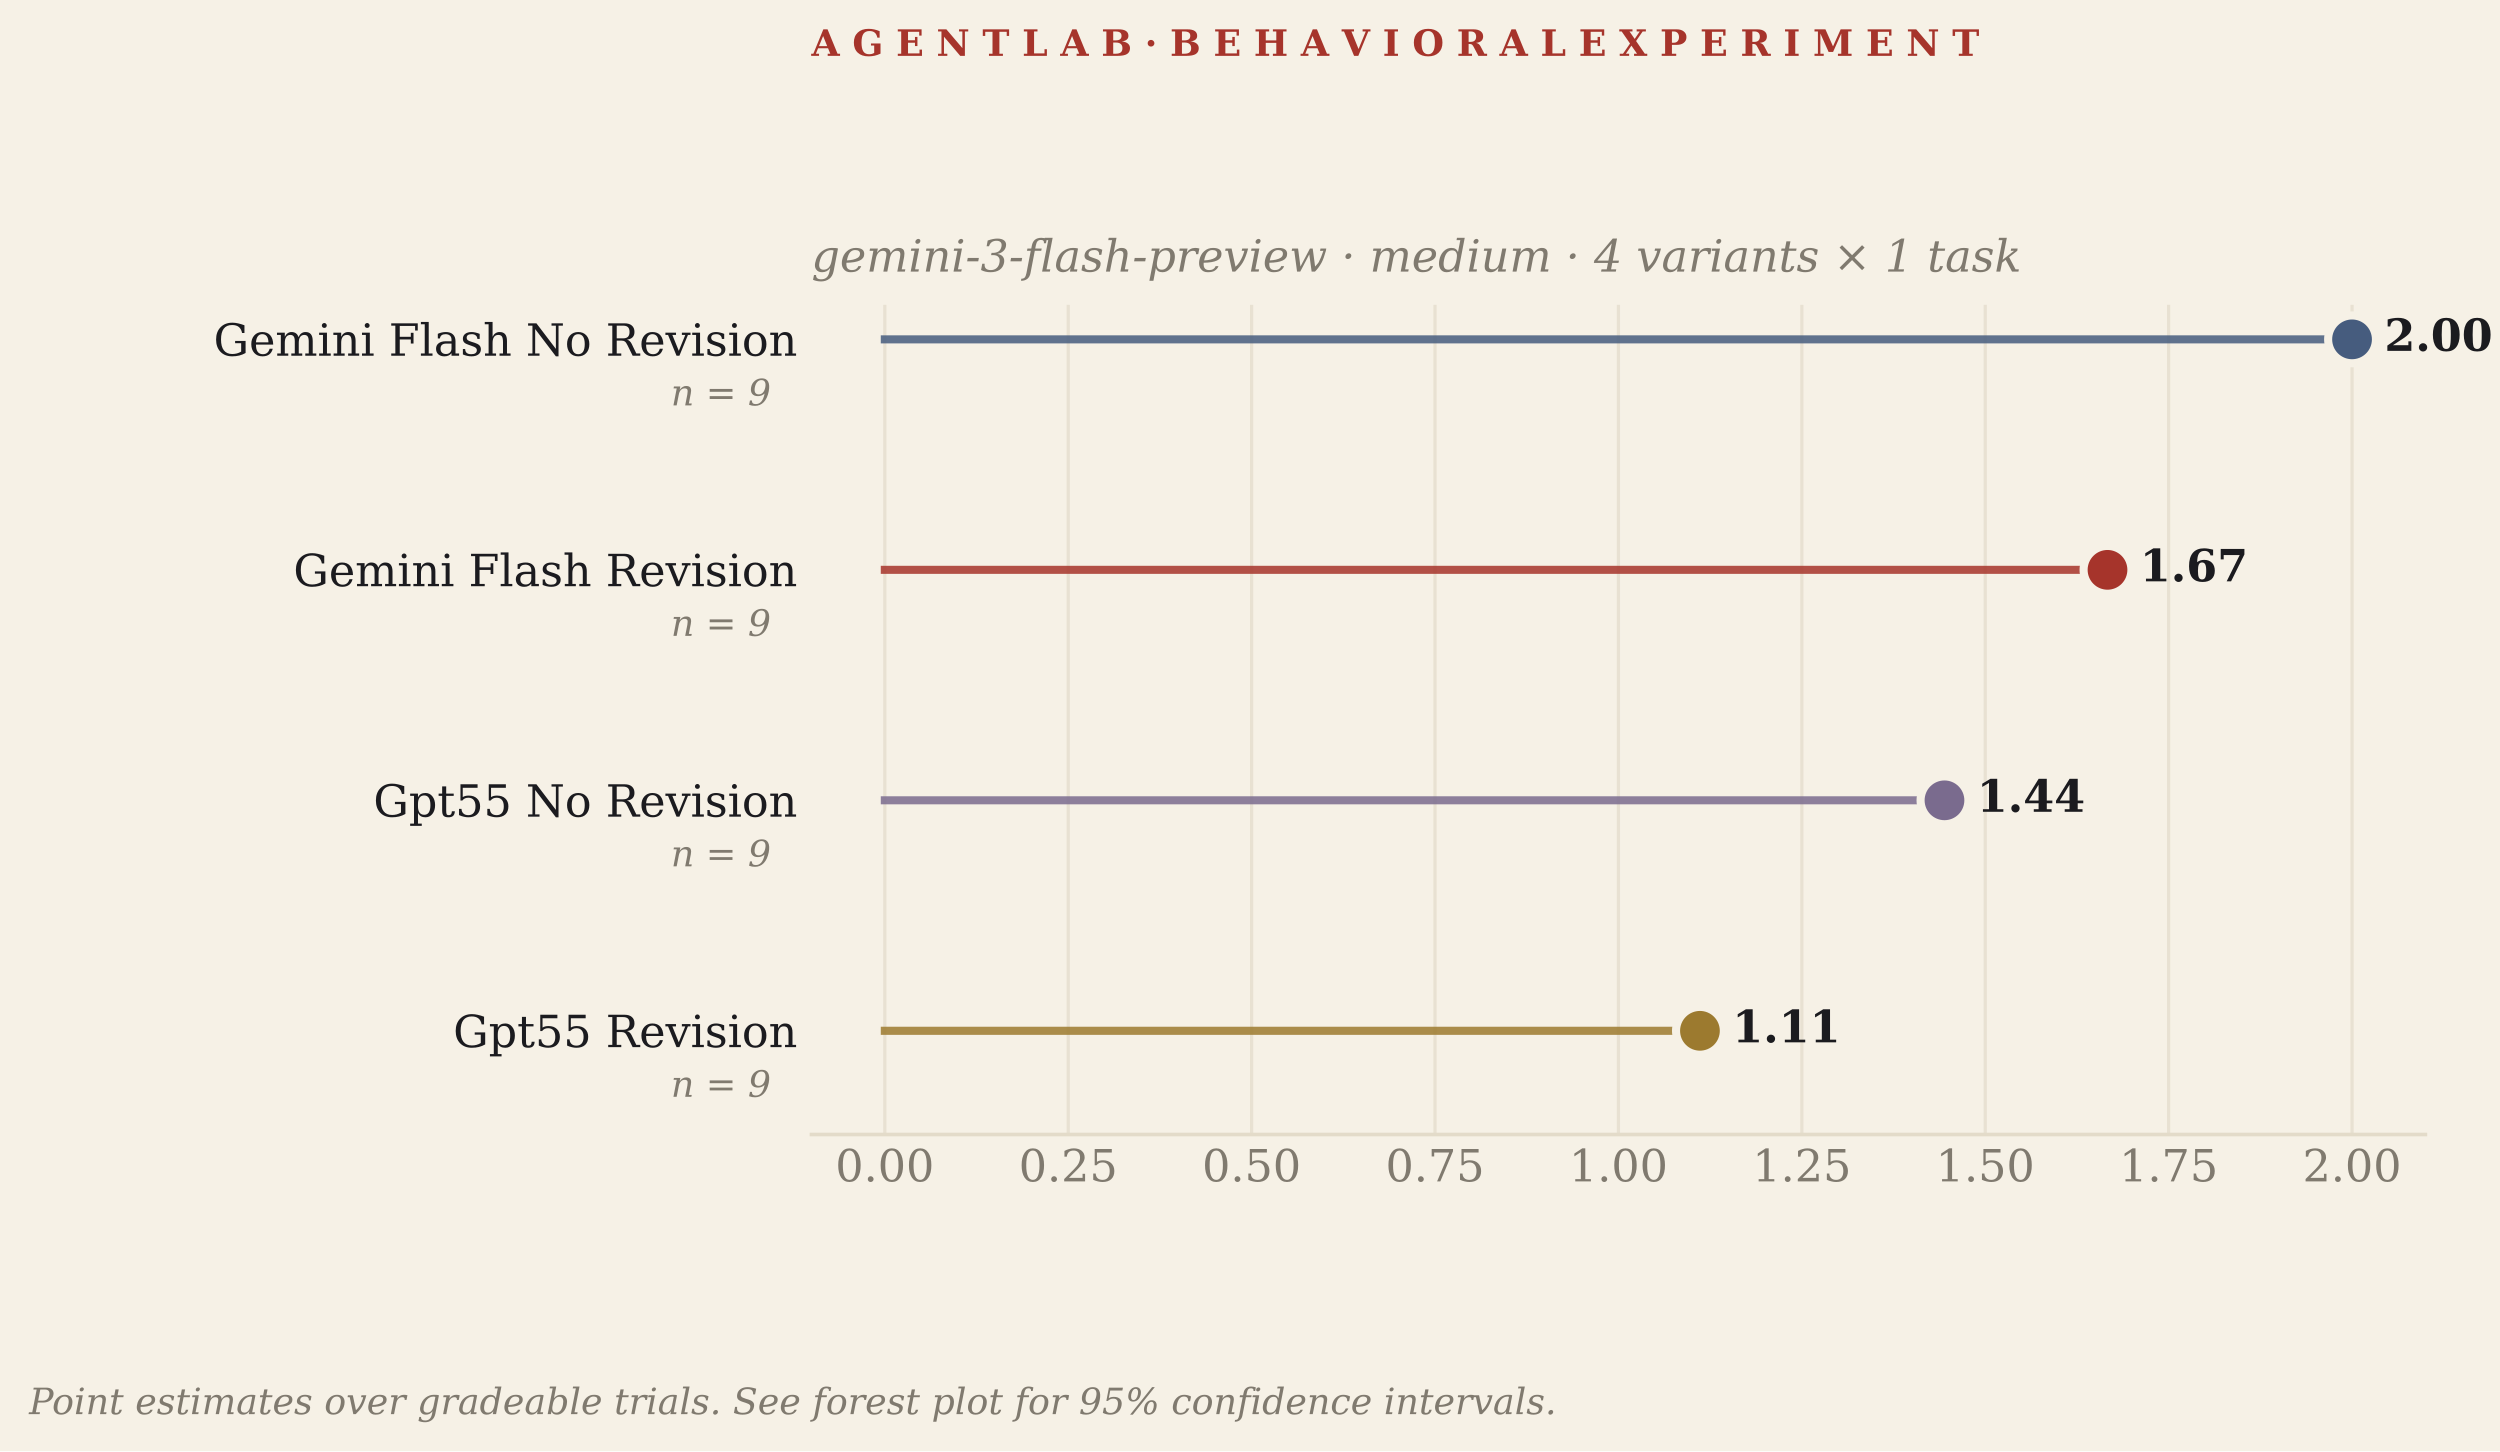
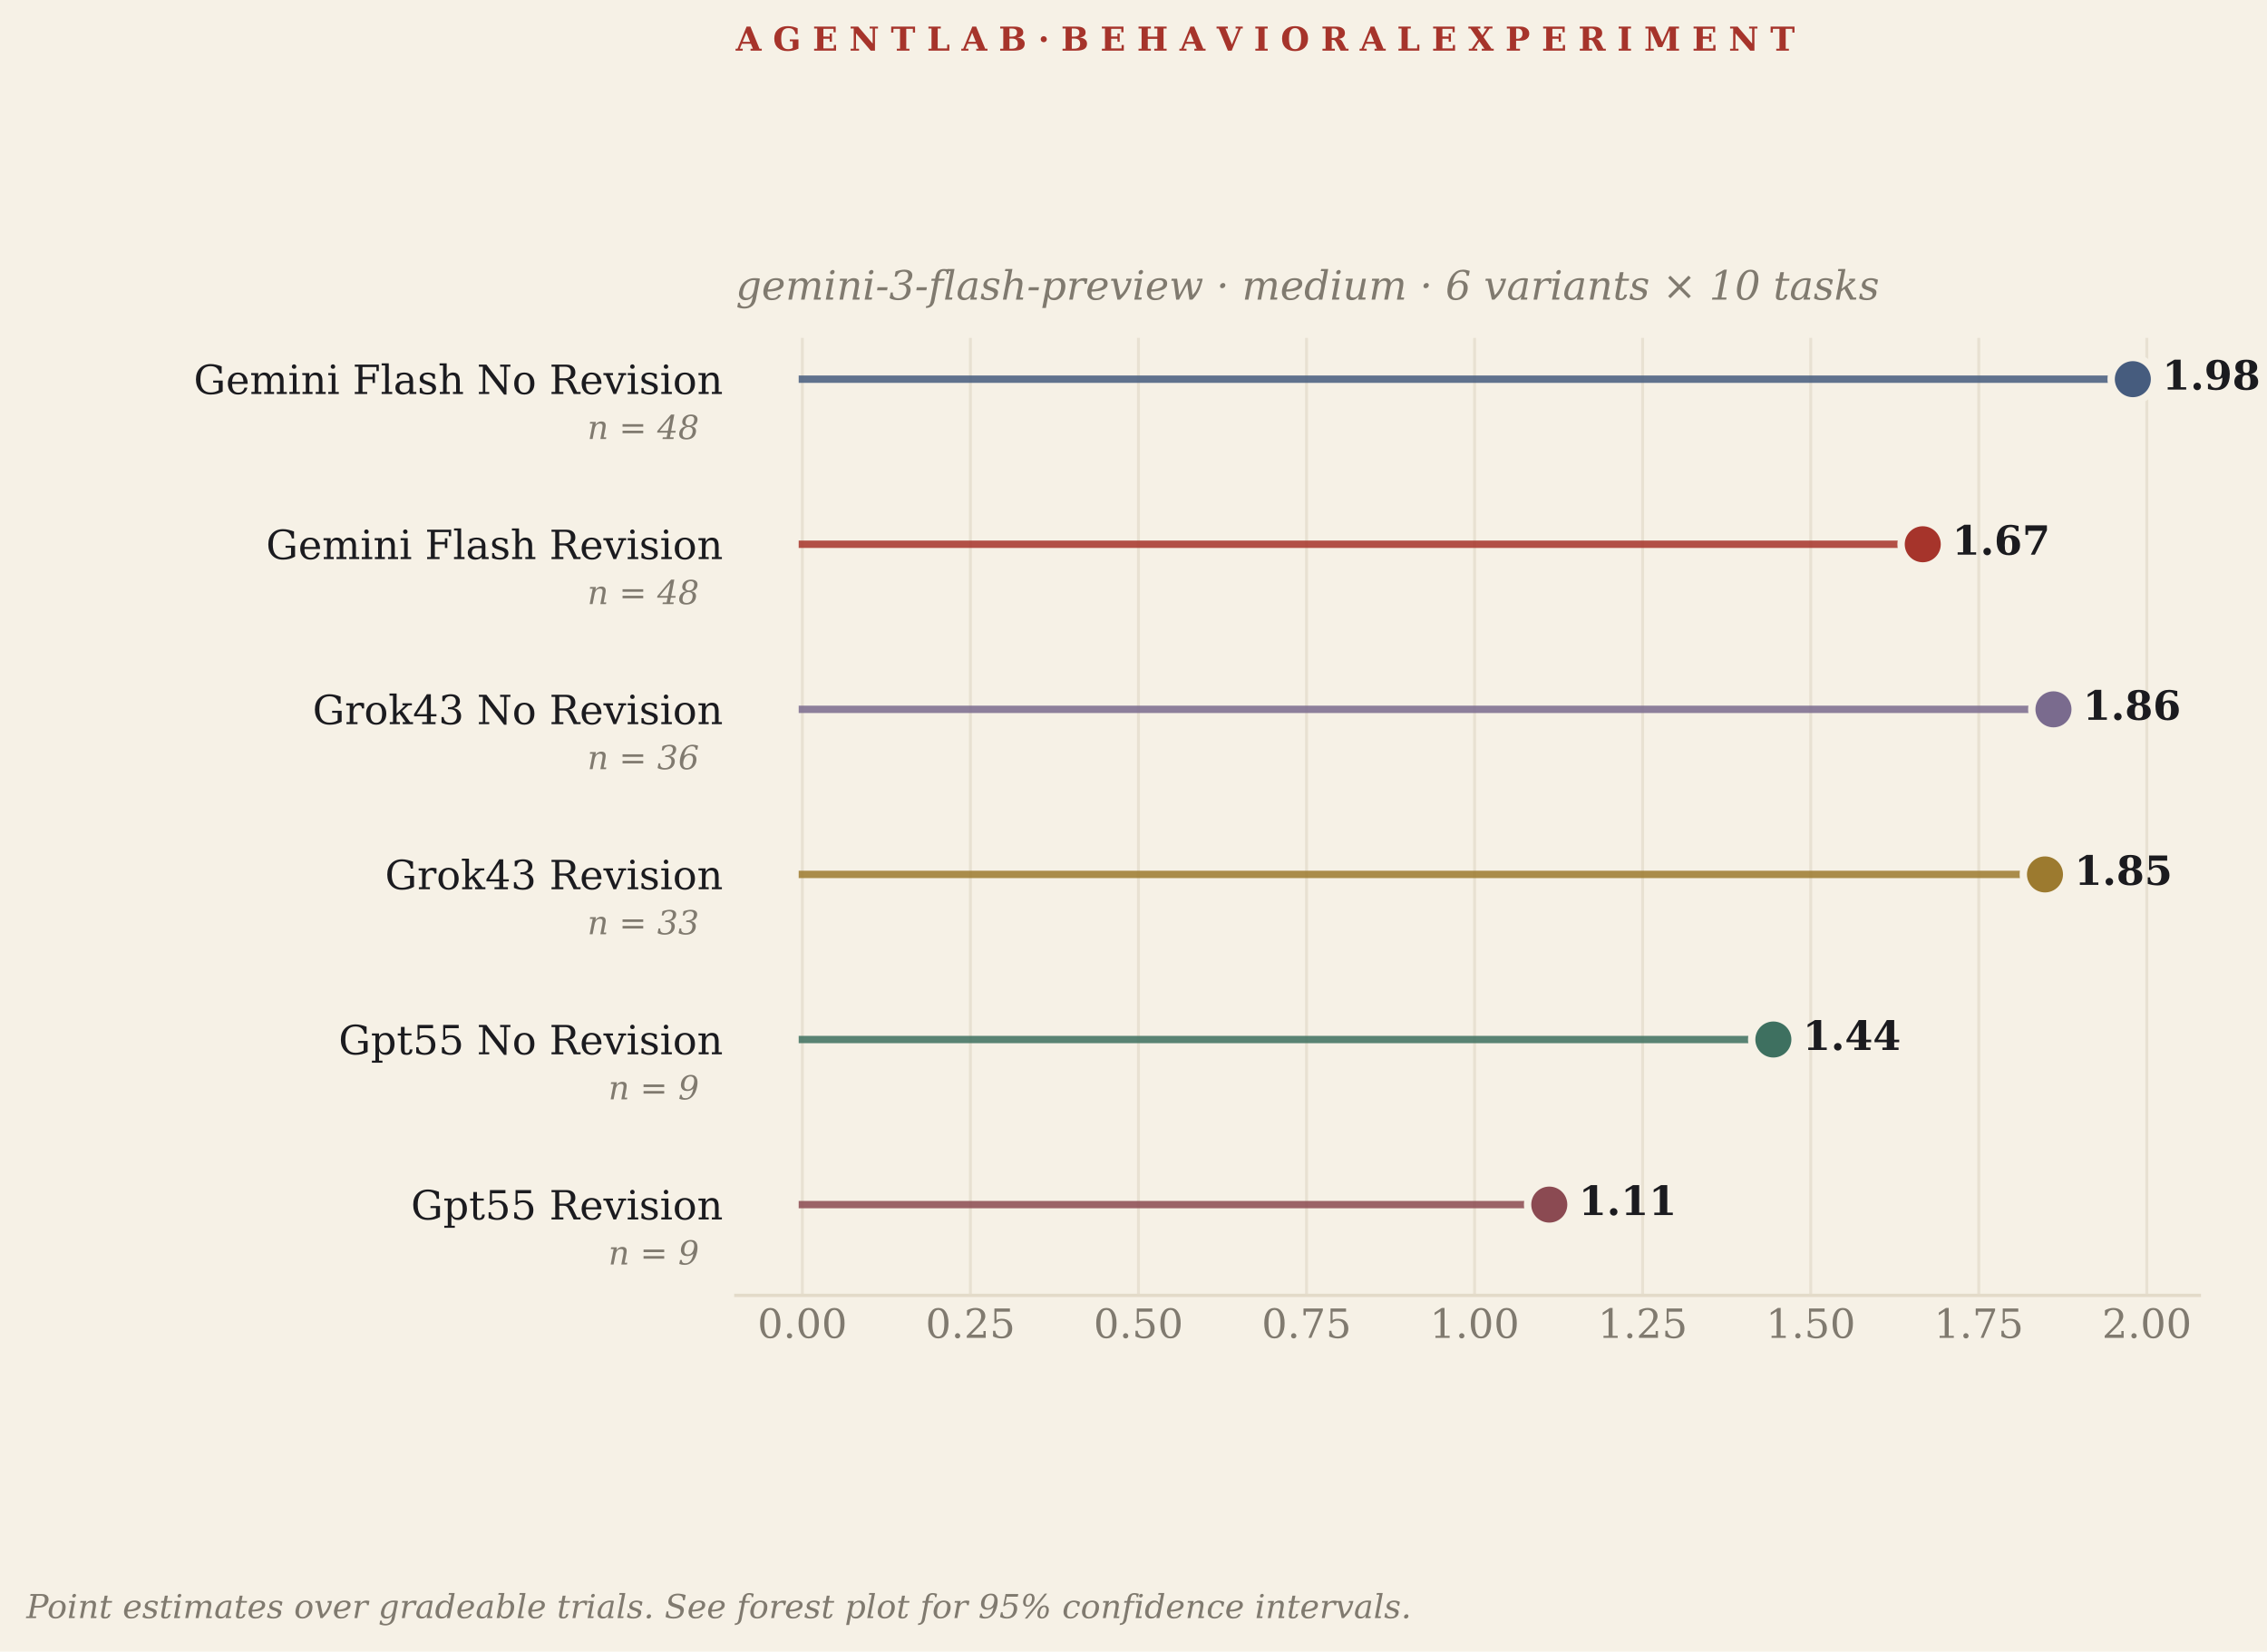
- <svg xmlns="http://www.w3.org/2000/svg" xmlns:xlink="http://www.w3.org/1999/xlink" width="618.533pt" height="359.044pt" viewBox="0 0 618.533 359.044" version="1.1">
+ <svg xmlns="http://www.w3.org/2000/svg" xmlns:xlink="http://www.w3.org/1999/xlink" width="618.533pt" height="450.697pt" viewBox="0 0 618.533 450.697" version="1.1">
  <defs>
    <style type="text/css">*{stroke-linejoin: round; stroke-linecap: butt}</style>
  </defs>
  <g id="figure_1">
    <g id="patch_1">
-       <path d="M 0 359.044  L 618.533 359.044  L 618.533 0  L 0 0  z " style="fill: #f6f1e6" />
+       <path d="M 0 450.697  L 618.533 450.697  L 618.533 0  L 0 0  z " style="fill: #f6f1e6" />
    </g>
    <g id="axes_1">
      <g id="patch_2">
-         <path d="M 200.765 280.694  L 600.077 280.694  L 600.077 75.408  L 200.765 75.408  z " style="fill: #f6f1e6" />
+         <path d="M 200.765 353.478  L 600.077 353.478  L 600.077 92.204  L 200.765 92.204  z " style="fill: #f6f1e6" />
      </g>
      <g id="matplotlib.axis_1">
        <g id="xtick_1">
          <g id="line2d_1">
-             <path d="M 218.915 280.694  L 218.915 75.408  " clip-path="url(#p2b63a5eb30)" style="fill: none; stroke: #e3dbc9; stroke-opacity: 0.7; stroke-width: 0.8; stroke-linecap: square" />
+             <path d="M 218.915 353.478  L 218.915 92.204  " clip-path="url(#pd66144d07f)" style="fill: none; stroke: #e3dbc9; stroke-opacity: 0.7; stroke-width: 0.8; stroke-linecap: square" />
          </g>
          <g id="text_1">
-             <text style="fill: #807a6f; font: 11px 'Charter', 'Georgia', 'DejaVu Serif'; text-anchor: middle" x="218.915" y="292.288" transform="rotate(-0 218.9153 292.2879)">0.00</text>
+             <text style="fill: #807a6f; font: 11px 'Charter', 'Georgia', 'DejaVu Serif'; text-anchor: middle" x="218.915" y="365.071" transform="rotate(-0 218.9153 365.0713)">0.00</text>
          </g>
        </g>
        <g id="xtick_2">
          <g id="line2d_2">
-             <path d="M 264.292 280.694  L 264.292 75.408  " clip-path="url(#p2b63a5eb30)" style="fill: none; stroke: #e3dbc9; stroke-opacity: 0.7; stroke-width: 0.8; stroke-linecap: square" />
+             <path d="M 264.769 353.478  L 264.769 92.204  " clip-path="url(#pd66144d07f)" style="fill: none; stroke: #e3dbc9; stroke-opacity: 0.7; stroke-width: 0.8; stroke-linecap: square" />
          </g>
          <g id="text_2">
-             <text style="fill: #807a6f; font: 11px 'Charter', 'Georgia', 'DejaVu Serif'; text-anchor: middle" x="264.292" y="292.288" transform="rotate(-0 264.2917 292.2879)">0.25</text>
+             <text style="fill: #807a6f; font: 11px 'Charter', 'Georgia', 'DejaVu Serif'; text-anchor: middle" x="264.769" y="365.071" transform="rotate(-0 264.7694 365.0713)">0.25</text>
          </g>
        </g>
        <g id="xtick_3">
          <g id="line2d_3">
-             <path d="M 309.668 280.694  L 309.668 75.408  " clip-path="url(#p2b63a5eb30)" style="fill: none; stroke: #e3dbc9; stroke-opacity: 0.7; stroke-width: 0.8; stroke-linecap: square" />
+             <path d="M 310.623 353.478  L 310.623 92.204  " clip-path="url(#pd66144d07f)" style="fill: none; stroke: #e3dbc9; stroke-opacity: 0.7; stroke-width: 0.8; stroke-linecap: square" />
          </g>
          <g id="text_3">
-             <text style="fill: #807a6f; font: 11px 'Charter', 'Georgia', 'DejaVu Serif'; text-anchor: middle" x="309.668" y="292.288" transform="rotate(-0 309.6681 292.2879)">0.50</text>
+             <text style="fill: #807a6f; font: 11px 'Charter', 'Georgia', 'DejaVu Serif'; text-anchor: middle" x="310.623" y="365.071" transform="rotate(-0 310.6234 365.0713)">0.50</text>
          </g>
        </g>
        <g id="xtick_4">
          <g id="line2d_4">
-             <path d="M 355.044 280.694  L 355.044 75.408  " clip-path="url(#p2b63a5eb30)" style="fill: none; stroke: #e3dbc9; stroke-opacity: 0.7; stroke-width: 0.8; stroke-linecap: square" />
+             <path d="M 356.477 353.478  L 356.477 92.204  " clip-path="url(#pd66144d07f)" style="fill: none; stroke: #e3dbc9; stroke-opacity: 0.7; stroke-width: 0.8; stroke-linecap: square" />
          </g>
          <g id="text_4">
-             <text style="fill: #807a6f; font: 11px 'Charter', 'Georgia', 'DejaVu Serif'; text-anchor: middle" x="355.044" y="292.288" transform="rotate(-0 355.0444 292.2879)">0.75</text>
+             <text style="fill: #807a6f; font: 11px 'Charter', 'Georgia', 'DejaVu Serif'; text-anchor: middle" x="356.477" y="365.071" transform="rotate(-0 356.4774 365.0713)">0.75</text>
          </g>
        </g>
        <g id="xtick_5">
          <g id="line2d_5">
-             <path d="M 400.421 280.694  L 400.421 75.408  " clip-path="url(#p2b63a5eb30)" style="fill: none; stroke: #e3dbc9; stroke-opacity: 0.7; stroke-width: 0.8; stroke-linecap: square" />
+             <path d="M 402.331 353.478  L 402.331 92.204  " clip-path="url(#pd66144d07f)" style="fill: none; stroke: #e3dbc9; stroke-opacity: 0.7; stroke-width: 0.8; stroke-linecap: square" />
          </g>
          <g id="text_5">
-             <text style="fill: #807a6f; font: 11px 'Charter', 'Georgia', 'DejaVu Serif'; text-anchor: middle" x="400.421" y="292.288" transform="rotate(-0 400.4208 292.2879)">1.00</text>
+             <text style="fill: #807a6f; font: 11px 'Charter', 'Georgia', 'DejaVu Serif'; text-anchor: middle" x="402.331" y="365.071" transform="rotate(-0 402.3314 365.0713)">1.00</text>
          </g>
        </g>
        <g id="xtick_6">
          <g id="line2d_6">
-             <path d="M 445.797 280.694  L 445.797 75.408  " clip-path="url(#p2b63a5eb30)" style="fill: none; stroke: #e3dbc9; stroke-opacity: 0.7; stroke-width: 0.8; stroke-linecap: square" />
+             <path d="M 448.185 353.478  L 448.185 92.204  " clip-path="url(#pd66144d07f)" style="fill: none; stroke: #e3dbc9; stroke-opacity: 0.7; stroke-width: 0.8; stroke-linecap: square" />
          </g>
          <g id="text_6">
-             <text style="fill: #807a6f; font: 11px 'Charter', 'Georgia', 'DejaVu Serif'; text-anchor: middle" x="445.797" y="292.288" transform="rotate(-0 445.7972 292.2879)">1.25</text>
+             <text style="fill: #807a6f; font: 11px 'Charter', 'Georgia', 'DejaVu Serif'; text-anchor: middle" x="448.185" y="365.071" transform="rotate(-0 448.1854 365.0713)">1.25</text>
          </g>
        </g>
        <g id="xtick_7">
          <g id="line2d_7">
-             <path d="M 491.174 280.694  L 491.174 75.408  " clip-path="url(#p2b63a5eb30)" style="fill: none; stroke: #e3dbc9; stroke-opacity: 0.7; stroke-width: 0.8; stroke-linecap: square" />
+             <path d="M 494.039 353.478  L 494.039 92.204  " clip-path="url(#pd66144d07f)" style="fill: none; stroke: #e3dbc9; stroke-opacity: 0.7; stroke-width: 0.8; stroke-linecap: square" />
          </g>
          <g id="text_7">
-             <text style="fill: #807a6f; font: 11px 'Charter', 'Georgia', 'DejaVu Serif'; text-anchor: middle" x="491.174" y="292.288" transform="rotate(-0 491.1735 292.2879)">1.50</text>
+             <text style="fill: #807a6f; font: 11px 'Charter', 'Georgia', 'DejaVu Serif'; text-anchor: middle" x="494.039" y="365.071" transform="rotate(-0 494.0394 365.0713)">1.50</text>
          </g>
        </g>
        <g id="xtick_8">
          <g id="line2d_8">
-             <path d="M 536.55 280.694  L 536.55 75.408  " clip-path="url(#p2b63a5eb30)" style="fill: none; stroke: #e3dbc9; stroke-opacity: 0.7; stroke-width: 0.8; stroke-linecap: square" />
+             <path d="M 539.893 353.478  L 539.893 92.204  " clip-path="url(#pd66144d07f)" style="fill: none; stroke: #e3dbc9; stroke-opacity: 0.7; stroke-width: 0.8; stroke-linecap: square" />
          </g>
          <g id="text_8">
-             <text style="fill: #807a6f; font: 11px 'Charter', 'Georgia', 'DejaVu Serif'; text-anchor: middle" x="536.55" y="292.288" transform="rotate(-0 536.5499 292.2879)">1.75</text>
+             <text style="fill: #807a6f; font: 11px 'Charter', 'Georgia', 'DejaVu Serif'; text-anchor: middle" x="539.893" y="365.071" transform="rotate(-0 539.8934 365.0713)">1.75</text>
          </g>
        </g>
        <g id="xtick_9">
          <g id="line2d_9">
-             <path d="M 581.926 280.694  L 581.926 75.408  " clip-path="url(#p2b63a5eb30)" style="fill: none; stroke: #e3dbc9; stroke-opacity: 0.7; stroke-width: 0.8; stroke-linecap: square" />
+             <path d="M 585.747 353.478  L 585.747 92.204  " clip-path="url(#pd66144d07f)" style="fill: none; stroke: #e3dbc9; stroke-opacity: 0.7; stroke-width: 0.8; stroke-linecap: square" />
          </g>
          <g id="text_9">
-             <text style="fill: #807a6f; font: 11px 'Charter', 'Georgia', 'DejaVu Serif'; text-anchor: middle" x="581.926" y="292.288" transform="rotate(-0 581.9263 292.2879)">2.00</text>
+             <text style="fill: #807a6f; font: 11px 'Charter', 'Georgia', 'DejaVu Serif'; text-anchor: middle" x="585.747" y="365.071" transform="rotate(-0 585.7474 365.0713)">2.00</text>
          </g>
        </g>
      </g>
      <g id="matplotlib.axis_2">
        <g id="ytick_1">
          <g id="text_10">
-             <text style="fill: #1b1b1f; font: 11px 'Charter', 'Georgia', 'DejaVu Serif'; text-anchor: end" x="197.265" y="88.008" transform="rotate(-0 197.2648 88.00835)">Gemini Flash No Revision</text>
+             <text style="fill: #1b1b1f; font: 11px 'Charter', 'Georgia', 'DejaVu Serif'; text-anchor: end" x="197.265" y="107.513" transform="rotate(-0 197.2648 107.5127)">Gemini Flash No Revision</text>
          </g>
        </g>
        <g id="ytick_2">
          <g id="text_11">
-             <text style="fill: #1b1b1f; font: 11px 'Charter', 'Georgia', 'DejaVu Serif'; text-anchor: end" x="197.265" y="145.032" transform="rotate(-0 197.2648 145.0323)">Gemini Flash Revision</text>
+             <text style="fill: #1b1b1f; font: 11px 'Charter', 'Georgia', 'DejaVu Serif'; text-anchor: end" x="197.265" y="152.56" transform="rotate(-0 197.2648 152.5599)">Gemini Flash Revision</text>
          </g>
        </g>
        <g id="ytick_3">
          <g id="text_12">
-             <text style="fill: #1b1b1f; font: 11px 'Charter', 'Georgia', 'DejaVu Serif'; text-anchor: end" x="197.265" y="202.056" transform="rotate(-0 197.2648 202.0563)">Gpt55 No Revision</text>
+             <text style="fill: #1b1b1f; font: 11px 'Charter', 'Georgia', 'DejaVu Serif'; text-anchor: end" x="197.265" y="197.607" transform="rotate(-0 197.2648 197.607)">Grok43 No Revision</text>
          </g>
        </g>
        <g id="ytick_4">
          <g id="text_13">
-             <text style="fill: #1b1b1f; font: 11px 'Charter', 'Georgia', 'DejaVu Serif'; text-anchor: end" x="197.265" y="259.08" transform="rotate(-0 197.2648 259.0803)">Gpt55 Revision</text>
+             <text style="fill: #1b1b1f; font: 11px 'Charter', 'Georgia', 'DejaVu Serif'; text-anchor: end" x="197.265" y="242.654" transform="rotate(-0 197.2648 242.6542)">Grok43 Revision</text>
+           </g>
+         </g>
+         <g id="ytick_5">
+           <g id="text_14">
+             <text style="fill: #1b1b1f; font: 11px 'Charter', 'Georgia', 'DejaVu Serif'; text-anchor: end" x="197.265" y="287.701" transform="rotate(-0 197.2648 287.7014)">Gpt55 No Revision</text>
+           </g>
+         </g>
+         <g id="ytick_6">
+           <g id="text_15">
+             <text style="fill: #1b1b1f; font: 11px 'Charter', 'Georgia', 'DejaVu Serif'; text-anchor: end" x="197.265" y="332.749" transform="rotate(-0 197.2648 332.7486)">Gpt55 Revision</text>
          </g>
        </g>
      </g>
      <g id="patch_3">
-         <path d="M 200.765 280.694  L 600.077 280.694  " style="fill: none; stroke: #e3dbc9; stroke-width: 0.9; stroke-linejoin: miter; stroke-linecap: square" />
+         <path d="M 200.765 353.478  L 600.077 353.478  " style="fill: none; stroke: #e3dbc9; stroke-width: 0.9; stroke-linejoin: miter; stroke-linecap: square" />
      </g>
      <g id="line2d_10">
-         <path d="M 218.915 83.962  L 581.926 83.962  " clip-path="url(#p2b63a5eb30)" style="fill: none; stroke: #465c7e; stroke-opacity: 0.85; stroke-width: 2; stroke-linecap: square" />
-       </g>
-       <g id="text_14">
-         <text style="fill: #1b1b1f; font: 700 11px 'Charter', 'Iowan Old Style', 'Hoefler Text', 'Georgia', 'DejaVu Serif'; text-anchor: start" x="589.926" y="86.81" transform="rotate(-0 589.9263 86.81038)">2.00</text>
+         <path d="M 218.915 103.466  L 581.926 103.466  " clip-path="url(#pd66144d07f)" style="fill: none; stroke: #465c7e; stroke-opacity: 0.85; stroke-width: 2; stroke-linecap: square" />
+       </g>
+       <g id="text_16">
+         <text style="fill: #1b1b1f; font: 700 11px 'Charter', 'Iowan Old Style', 'Hoefler Text', 'Georgia', 'DejaVu Serif'; text-anchor: start" x="589.926" y="106.315" transform="rotate(-0 589.9263 106.3147)">1.98</text>
      </g>
      <g id="line2d_11">
-         <path d="M 218.915 140.986  L 521.424 140.986  " clip-path="url(#p2b63a5eb30)" style="fill: none; stroke: #a6342b; stroke-opacity: 0.85; stroke-width: 2; stroke-linecap: square" />
-       </g>
-       <g id="text_15">
-         <text style="fill: #1b1b1f; font: 700 11px 'Charter', 'Iowan Old Style', 'Hoefler Text', 'Georgia', 'DejaVu Serif'; text-anchor: start" x="529.424" y="143.834" transform="rotate(-0 529.4244 143.8344)">1.67</text>
+         <path d="M 218.915 148.513  L 524.609 148.513  " clip-path="url(#pd66144d07f)" style="fill: none; stroke: #a6342b; stroke-opacity: 0.85; stroke-width: 2; stroke-linecap: square" />
+       </g>
+       <g id="text_17">
+         <text style="fill: #1b1b1f; font: 700 11px 'Charter', 'Iowan Old Style', 'Hoefler Text', 'Georgia', 'DejaVu Serif'; text-anchor: start" x="532.609" y="151.362" transform="rotate(-0 532.6087 151.3619)">1.67</text>
      </g>
      <g id="line2d_12">
-         <path d="M 218.915 198.01  L 481.09 198.01  " clip-path="url(#p2b63a5eb30)" style="fill: none; stroke: #7a6b8e; stroke-opacity: 0.85; stroke-width: 2; stroke-linecap: square" />
-       </g>
-       <g id="text_16">
-         <text style="fill: #1b1b1f; font: 700 11px 'Charter', 'Iowan Old Style', 'Hoefler Text', 'Georgia', 'DejaVu Serif'; text-anchor: start" x="489.09" y="200.858" transform="rotate(-0 489.0899 200.8584)">1.44</text>
+         <path d="M 218.915 193.56  L 560.273 193.56  " clip-path="url(#pd66144d07f)" style="fill: none; stroke: #7a6b8e; stroke-opacity: 0.85; stroke-width: 2; stroke-linecap: square" />
+       </g>
+       <g id="text_18">
+         <text style="fill: #1b1b1f; font: 700 11px 'Charter', 'Iowan Old Style', 'Hoefler Text', 'Georgia', 'DejaVu Serif'; text-anchor: start" x="568.273" y="196.409" transform="rotate(-0 568.273 196.4091)">1.86</text>
      </g>
      <g id="line2d_13">
-         <path d="M 218.915 255.034  L 420.588 255.034  " clip-path="url(#p2b63a5eb30)" style="fill: none; stroke: #9c7a2f; stroke-opacity: 0.85; stroke-width: 2; stroke-linecap: square" />
-       </g>
-       <g id="text_17">
-         <text style="fill: #1b1b1f; font: 700 11px 'Charter', 'Iowan Old Style', 'Hoefler Text', 'Georgia', 'DejaVu Serif'; text-anchor: start" x="428.588" y="257.882" transform="rotate(-0 428.5881 257.8824)">1.11</text>
-       </g>
-       <g id="text_18">
-         <text style="fill: #807a6f; font: italic 9px 'Charter', 'Georgia', 'DejaVu Serif'; text-anchor: end" x="190.765" y="100.292" transform="rotate(-0 190.7648 100.2924)">n = 9</text>
+         <path d="M 218.915 238.607  L 557.957 238.607  " clip-path="url(#pd66144d07f)" style="fill: none; stroke: #9c7a2f; stroke-opacity: 0.85; stroke-width: 2; stroke-linecap: square" />
      </g>
      <g id="text_19">
-         <text style="fill: #807a6f; font: italic 9px 'Charter', 'Georgia', 'DejaVu Serif'; text-anchor: end" x="190.765" y="157.316" transform="rotate(-0 190.7648 157.3164)">n = 9</text>
+         <text style="fill: #1b1b1f; font: 700 11px 'Charter', 'Iowan Old Style', 'Hoefler Text', 'Georgia', 'DejaVu Serif'; text-anchor: start" x="565.957" y="241.456" transform="rotate(-0 565.9571 241.4563)">1.85</text>
+       </g>
+       <g id="line2d_14">
+         <path d="M 218.915 283.655  L 483.85 283.655  " clip-path="url(#pd66144d07f)" style="fill: none; stroke: #3e7060; stroke-opacity: 0.85; stroke-width: 2; stroke-linecap: square" />
      </g>
      <g id="text_20">
-         <text style="fill: #807a6f; font: italic 9px 'Charter', 'Georgia', 'DejaVu Serif'; text-anchor: end" x="190.765" y="214.34" transform="rotate(-0 190.7648 214.3404)">n = 9</text>
+         <text style="fill: #1b1b1f; font: 700 11px 'Charter', 'Iowan Old Style', 'Hoefler Text', 'Georgia', 'DejaVu Serif'; text-anchor: start" x="491.85" y="286.503" transform="rotate(-0 491.8496 286.5034)">1.44</text>
+       </g>
+       <g id="line2d_15">
+         <path d="M 218.915 328.702  L 422.711 328.702  " clip-path="url(#pd66144d07f)" style="fill: none; stroke: #8b4a52; stroke-opacity: 0.85; stroke-width: 2; stroke-linecap: square" />
      </g>
      <g id="text_21">
-         <text style="fill: #807a6f; font: italic 9px 'Charter', 'Georgia', 'DejaVu Serif'; text-anchor: end" x="190.765" y="271.364" transform="rotate(-0 190.7648 271.3644)">n = 9</text>
+         <text style="fill: #1b1b1f; font: 700 11px 'Charter', 'Iowan Old Style', 'Hoefler Text', 'Georgia', 'DejaVu Serif'; text-anchor: start" x="430.711" y="331.551" transform="rotate(-0 430.7109 331.5506)">1.11</text>
      </g>
      <g id="text_22">
+         <text style="fill: #807a6f; font: italic 9px 'Charter', 'Georgia', 'DejaVu Serif'; text-anchor: end" x="190.765" y="119.797" transform="rotate(-0 190.7648 119.7968)">n = 48</text>
+       </g>
+       <g id="text_23">
+         <text style="fill: #807a6f; font: italic 9px 'Charter', 'Georgia', 'DejaVu Serif'; text-anchor: end" x="190.765" y="164.844" transform="rotate(-0 190.7648 164.8439)">n = 48</text>
+       </g>
+       <g id="text_24">
+         <text style="fill: #807a6f; font: italic 9px 'Charter', 'Georgia', 'DejaVu Serif'; text-anchor: end" x="190.765" y="209.891" transform="rotate(-0 190.7648 209.8911)">n = 36</text>
+       </g>
+       <g id="text_25">
+         <text style="fill: #807a6f; font: italic 9px 'Charter', 'Georgia', 'DejaVu Serif'; text-anchor: end" x="190.765" y="254.938" transform="rotate(-0 190.7648 254.9383)">n = 33</text>
+       </g>
+       <g id="text_26">
+         <text style="fill: #807a6f; font: italic 9px 'Charter', 'Georgia', 'DejaVu Serif'; text-anchor: end" x="190.765" y="299.985" transform="rotate(-0 190.7648 299.9855)">n = 9</text>
+       </g>
+       <g id="text_27">
+         <text style="fill: #807a6f; font: italic 9px 'Charter', 'Georgia', 'DejaVu Serif'; text-anchor: end" x="190.765" y="345.033" transform="rotate(-0 190.7648 345.0326)">n = 9</text>
+       </g>
+       <g id="text_28">
        <text style="fill: #a6342b; font: 700 9px 'Charter', 'Iowan Old Style', 'Hoefler Text', 'Georgia', 'DejaVu Serif'; text-anchor: start" x="200.765" y="13.822" transform="rotate(-0 200.7648 13.82203)">A  G  E  N  T  L  A  B     ·     B  E  H  A  V  I  O  R  A  L     E  X  P  E  R  I  M  E  N  T</text>
      </g>
-       <g id="text_23">
-         <text style="fill: #807a6f; font: italic 11px 'Charter', 'Iowan Old Style', 'Hoefler Text', 'Georgia', 'DejaVu Serif'; text-anchor: start" x="200.765" y="67.196" transform="rotate(-0 200.7648 67.19649)">gemini-3-flash-preview · medium  ·  4 variants × 1 task</text>
+       <g id="text_29">
+         <text style="fill: #807a6f; font: italic 11px 'Charter', 'Iowan Old Style', 'Hoefler Text', 'Georgia', 'DejaVu Serif'; text-anchor: start" x="200.765" y="81.753" transform="rotate(-0 200.7648 81.75317)">gemini-3-flash-preview · medium  ·  6 variants × 10 tasks</text>
      </g>
      <g id="PathCollection_1">
        <defs>
-           <path id="m4509ce0981" d="M 0 5.916  C 1.569 5.916 3.074 5.293 4.183 4.183  C 5.293 3.074 5.916 1.569 5.916 0  C 5.916 -1.569 5.293 -3.074 4.183 -4.183  C 3.074 -5.293 1.569 -5.916 0 -5.916  C -1.569 -5.916 -3.074 -5.293 -4.183 -4.183  C -5.293 -3.074 -5.916 -1.569 -5.916 0  C -5.916 1.569 -5.293 3.074 -4.183 4.183  C -3.074 5.293 -1.569 5.916 0 5.916  z " style="stroke: #f6f1e6; stroke-width: 2" />
-         </defs>
-         <g clip-path="url(#p2b63a5eb30)">
-           <use xlink:href="#m4509ce0981" x="581.926" y="83.962" style="fill: #465c7e; stroke: #f6f1e6; stroke-width: 2" />
+           <path id="md9ebcd4edd" d="M 0 5.916  C 1.569 5.916 3.074 5.293 4.183 4.183  C 5.293 3.074 5.916 1.569 5.916 0  C 5.916 -1.569 5.293 -3.074 4.183 -4.183  C 3.074 -5.293 1.569 -5.916 0 -5.916  C -1.569 -5.916 -3.074 -5.293 -4.183 -4.183  C -5.293 -3.074 -5.916 -1.569 -5.916 0  C -5.916 1.569 -5.293 3.074 -4.183 4.183  C -3.074 5.293 -1.569 5.916 0 5.916  z " style="stroke: #f6f1e6; stroke-width: 2" />
+         </defs>
+         <g clip-path="url(#pd66144d07f)">
+           <use xlink:href="#md9ebcd4edd" x="581.926" y="103.466" style="fill: #465c7e; stroke: #f6f1e6; stroke-width: 2" />
        </g>
      </g>
      <g id="PathCollection_2">
        <defs>
-           <path id="m66a61db394" d="M 0 5.916  C 1.569 5.916 3.074 5.293 4.183 4.183  C 5.293 3.074 5.916 1.569 5.916 0  C 5.916 -1.569 5.293 -3.074 4.183 -4.183  C 3.074 -5.293 1.569 -5.916 0 -5.916  C -1.569 -5.916 -3.074 -5.293 -4.183 -4.183  C -5.293 -3.074 -5.916 -1.569 -5.916 0  C -5.916 1.569 -5.293 3.074 -4.183 4.183  C -3.074 5.293 -1.569 5.916 0 5.916  z " style="stroke: #f6f1e6; stroke-width: 2" />
-         </defs>
-         <g clip-path="url(#p2b63a5eb30)">
-           <use xlink:href="#m66a61db394" x="521.424" y="140.986" style="fill: #a6342b; stroke: #f6f1e6; stroke-width: 2" />
+           <path id="m1e954307e4" d="M 0 5.916  C 1.569 5.916 3.074 5.293 4.183 4.183  C 5.293 3.074 5.916 1.569 5.916 0  C 5.916 -1.569 5.293 -3.074 4.183 -4.183  C 3.074 -5.293 1.569 -5.916 0 -5.916  C -1.569 -5.916 -3.074 -5.293 -4.183 -4.183  C -5.293 -3.074 -5.916 -1.569 -5.916 0  C -5.916 1.569 -5.293 3.074 -4.183 4.183  C -3.074 5.293 -1.569 5.916 0 5.916  z " style="stroke: #f6f1e6; stroke-width: 2" />
+         </defs>
+         <g clip-path="url(#pd66144d07f)">
+           <use xlink:href="#m1e954307e4" x="524.609" y="148.513" style="fill: #a6342b; stroke: #f6f1e6; stroke-width: 2" />
        </g>
      </g>
      <g id="PathCollection_3">
        <defs>
-           <path id="m7a22bc570b" d="M 0 5.916  C 1.569 5.916 3.074 5.293 4.183 4.183  C 5.293 3.074 5.916 1.569 5.916 0  C 5.916 -1.569 5.293 -3.074 4.183 -4.183  C 3.074 -5.293 1.569 -5.916 0 -5.916  C -1.569 -5.916 -3.074 -5.293 -4.183 -4.183  C -5.293 -3.074 -5.916 -1.569 -5.916 0  C -5.916 1.569 -5.293 3.074 -4.183 4.183  C -3.074 5.293 -1.569 5.916 0 5.916  z " style="stroke: #f6f1e6; stroke-width: 2" />
-         </defs>
-         <g clip-path="url(#p2b63a5eb30)">
-           <use xlink:href="#m7a22bc570b" x="481.09" y="198.01" style="fill: #7a6b8e; stroke: #f6f1e6; stroke-width: 2" />
+           <path id="mcaeafc3070" d="M 0 5.916  C 1.569 5.916 3.074 5.293 4.183 4.183  C 5.293 3.074 5.916 1.569 5.916 0  C 5.916 -1.569 5.293 -3.074 4.183 -4.183  C 3.074 -5.293 1.569 -5.916 0 -5.916  C -1.569 -5.916 -3.074 -5.293 -4.183 -4.183  C -5.293 -3.074 -5.916 -1.569 -5.916 0  C -5.916 1.569 -5.293 3.074 -4.183 4.183  C -3.074 5.293 -1.569 5.916 0 5.916  z " style="stroke: #f6f1e6; stroke-width: 2" />
+         </defs>
+         <g clip-path="url(#pd66144d07f)">
+           <use xlink:href="#mcaeafc3070" x="560.273" y="193.56" style="fill: #7a6b8e; stroke: #f6f1e6; stroke-width: 2" />
        </g>
      </g>
      <g id="PathCollection_4">
        <defs>
-           <path id="md8084554df" d="M 0 5.916  C 1.569 5.916 3.074 5.293 4.183 4.183  C 5.293 3.074 5.916 1.569 5.916 0  C 5.916 -1.569 5.293 -3.074 4.183 -4.183  C 3.074 -5.293 1.569 -5.916 0 -5.916  C -1.569 -5.916 -3.074 -5.293 -4.183 -4.183  C -5.293 -3.074 -5.916 -1.569 -5.916 0  C -5.916 1.569 -5.293 3.074 -4.183 4.183  C -3.074 5.293 -1.569 5.916 0 5.916  z " style="stroke: #f6f1e6; stroke-width: 2" />
-         </defs>
-         <g clip-path="url(#p2b63a5eb30)">
-           <use xlink:href="#md8084554df" x="420.588" y="255.034" style="fill: #9c7a2f; stroke: #f6f1e6; stroke-width: 2" />
+           <path id="m504b07c8b6" d="M 0 5.916  C 1.569 5.916 3.074 5.293 4.183 4.183  C 5.293 3.074 5.916 1.569 5.916 0  C 5.916 -1.569 5.293 -3.074 4.183 -4.183  C 3.074 -5.293 1.569 -5.916 0 -5.916  C -1.569 -5.916 -3.074 -5.293 -4.183 -4.183  C -5.293 -3.074 -5.916 -1.569 -5.916 0  C -5.916 1.569 -5.293 3.074 -4.183 4.183  C -3.074 5.293 -1.569 5.916 0 5.916  z " style="stroke: #f6f1e6; stroke-width: 2" />
+         </defs>
+         <g clip-path="url(#pd66144d07f)">
+           <use xlink:href="#m504b07c8b6" x="557.957" y="238.607" style="fill: #9c7a2f; stroke: #f6f1e6; stroke-width: 2" />
+         </g>
+       </g>
+       <g id="PathCollection_5">
+         <defs>
+           <path id="ma23f67e86d" d="M 0 5.916  C 1.569 5.916 3.074 5.293 4.183 4.183  C 5.293 3.074 5.916 1.569 5.916 0  C 5.916 -1.569 5.293 -3.074 4.183 -4.183  C 3.074 -5.293 1.569 -5.916 0 -5.916  C -1.569 -5.916 -3.074 -5.293 -4.183 -4.183  C -5.293 -3.074 -5.916 -1.569 -5.916 0  C -5.916 1.569 -5.293 3.074 -4.183 4.183  C -3.074 5.293 -1.569 5.916 0 5.916  z " style="stroke: #f6f1e6; stroke-width: 2" />
+         </defs>
+         <g clip-path="url(#pd66144d07f)">
+           <use xlink:href="#ma23f67e86d" x="483.85" y="283.655" style="fill: #3e7060; stroke: #f6f1e6; stroke-width: 2" />
+         </g>
+       </g>
+       <g id="PathCollection_6">
+         <defs>
+           <path id="m8caaf3f551" d="M 0 5.916  C 1.569 5.916 3.074 5.293 4.183 4.183  C 5.293 3.074 5.916 1.569 5.916 0  C 5.916 -1.569 5.293 -3.074 4.183 -4.183  C 3.074 -5.293 1.569 -5.916 0 -5.916  C -1.569 -5.916 -3.074 -5.293 -4.183 -4.183  C -5.293 -3.074 -5.916 -1.569 -5.916 0  C -5.916 1.569 -5.293 3.074 -4.183 4.183  C -3.074 5.293 -1.569 5.916 0 5.916  z " style="stroke: #f6f1e6; stroke-width: 2" />
+         </defs>
+         <g clip-path="url(#pd66144d07f)">
+           <use xlink:href="#m8caaf3f551" x="422.711" y="328.702" style="fill: #8b4a52; stroke: #f6f1e6; stroke-width: 2" />
        </g>
      </g>
    </g>
-     <g id="text_24">
-       <text style="fill: #807a6f; font: italic 9px 'Charter', 'Georgia', 'DejaVu Serif'; text-anchor: start" x="7.2" y="349.883" transform="rotate(-0 7.2 349.8835)">Point estimates over gradeable trials.  See forest plot for 95% confidence intervals.</text>
+     <g id="text_30">
+       <text style="fill: #807a6f; font: italic 9px 'Charter', 'Georgia', 'DejaVu Serif'; text-anchor: start" x="7.2" y="441.537" transform="rotate(-0 7.2 441.5366)">Point estimates over gradeable trials.  See forest plot for 95% confidence intervals.</text>
    </g>
  </g>
  <defs>
-     <clipPath id="p2b63a5eb30">
-       <rect x="200.765" y="75.408" width="399.312" height="205.286" />
+     <clipPath id="pd66144d07f">
+       <rect x="200.765" y="92.204" width="399.312" height="261.274" />
    </clipPath>
  </defs>
</svg>
